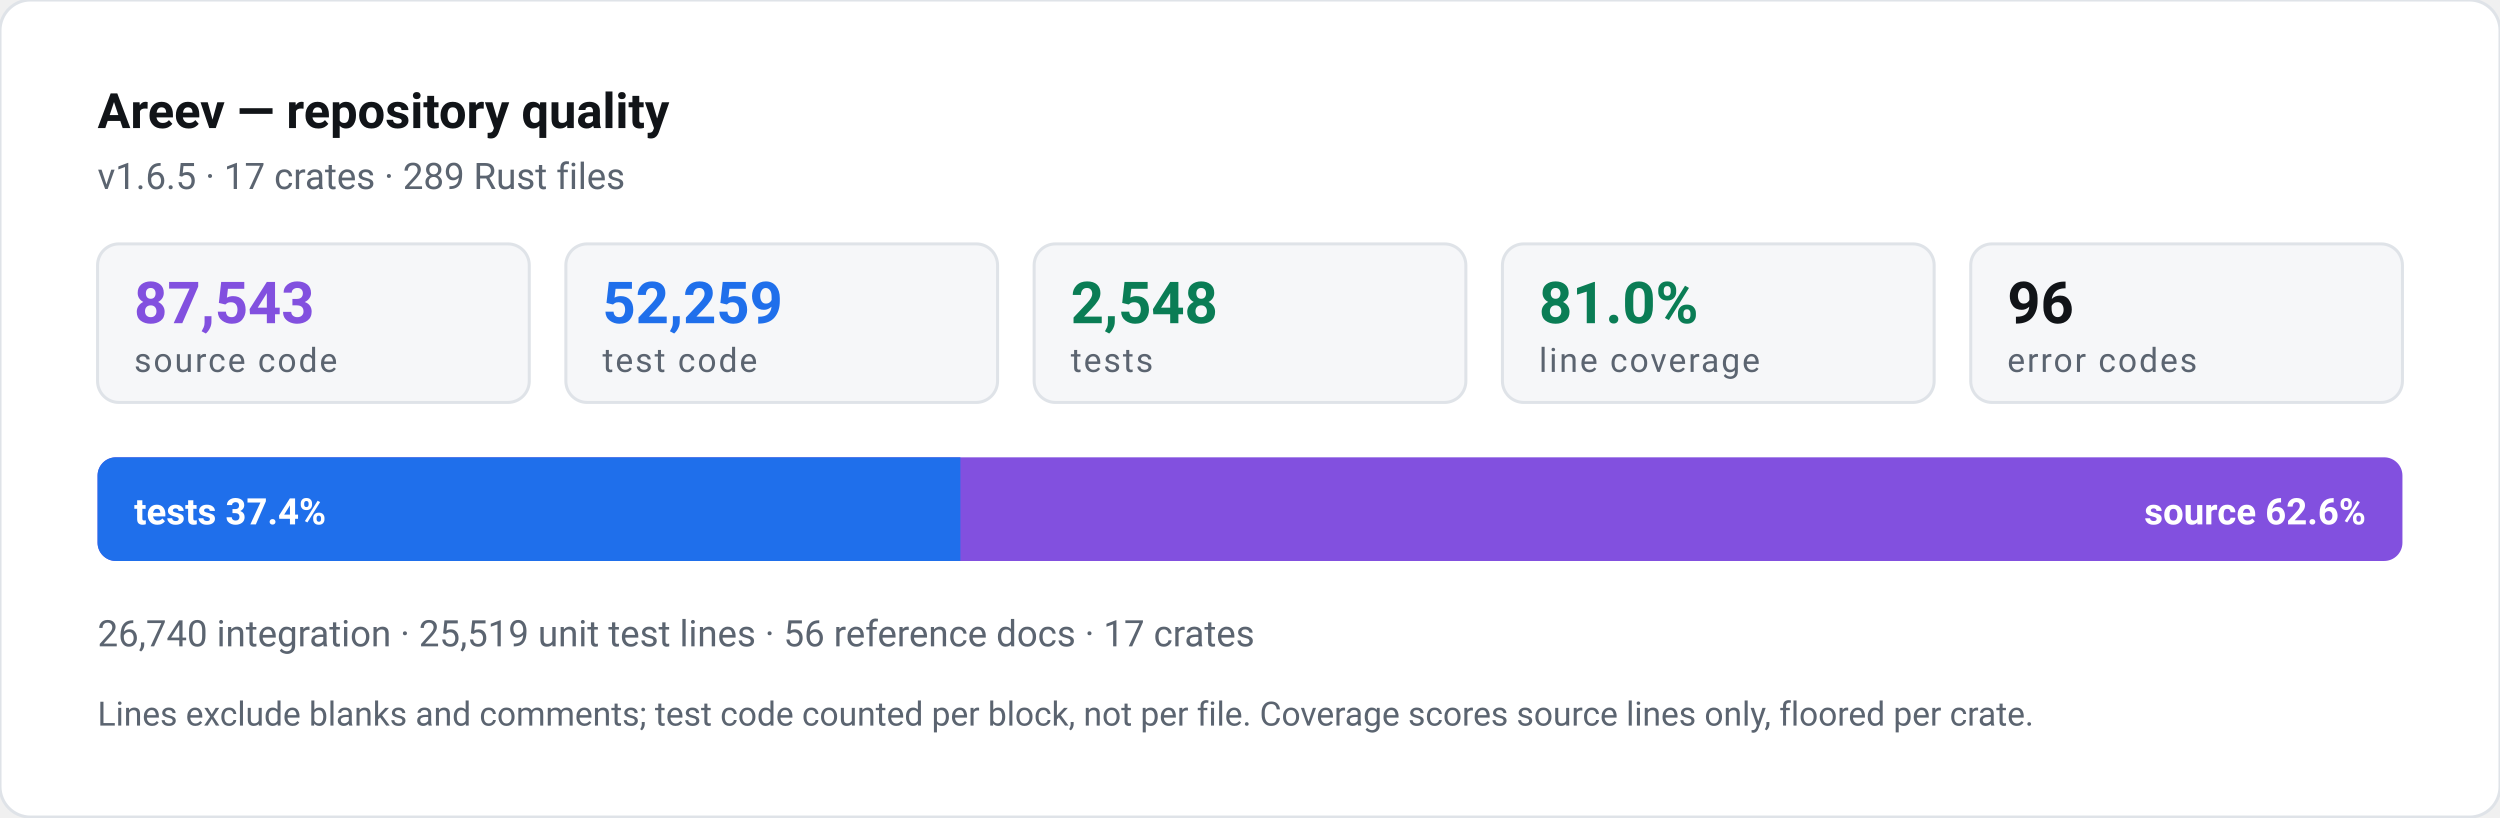
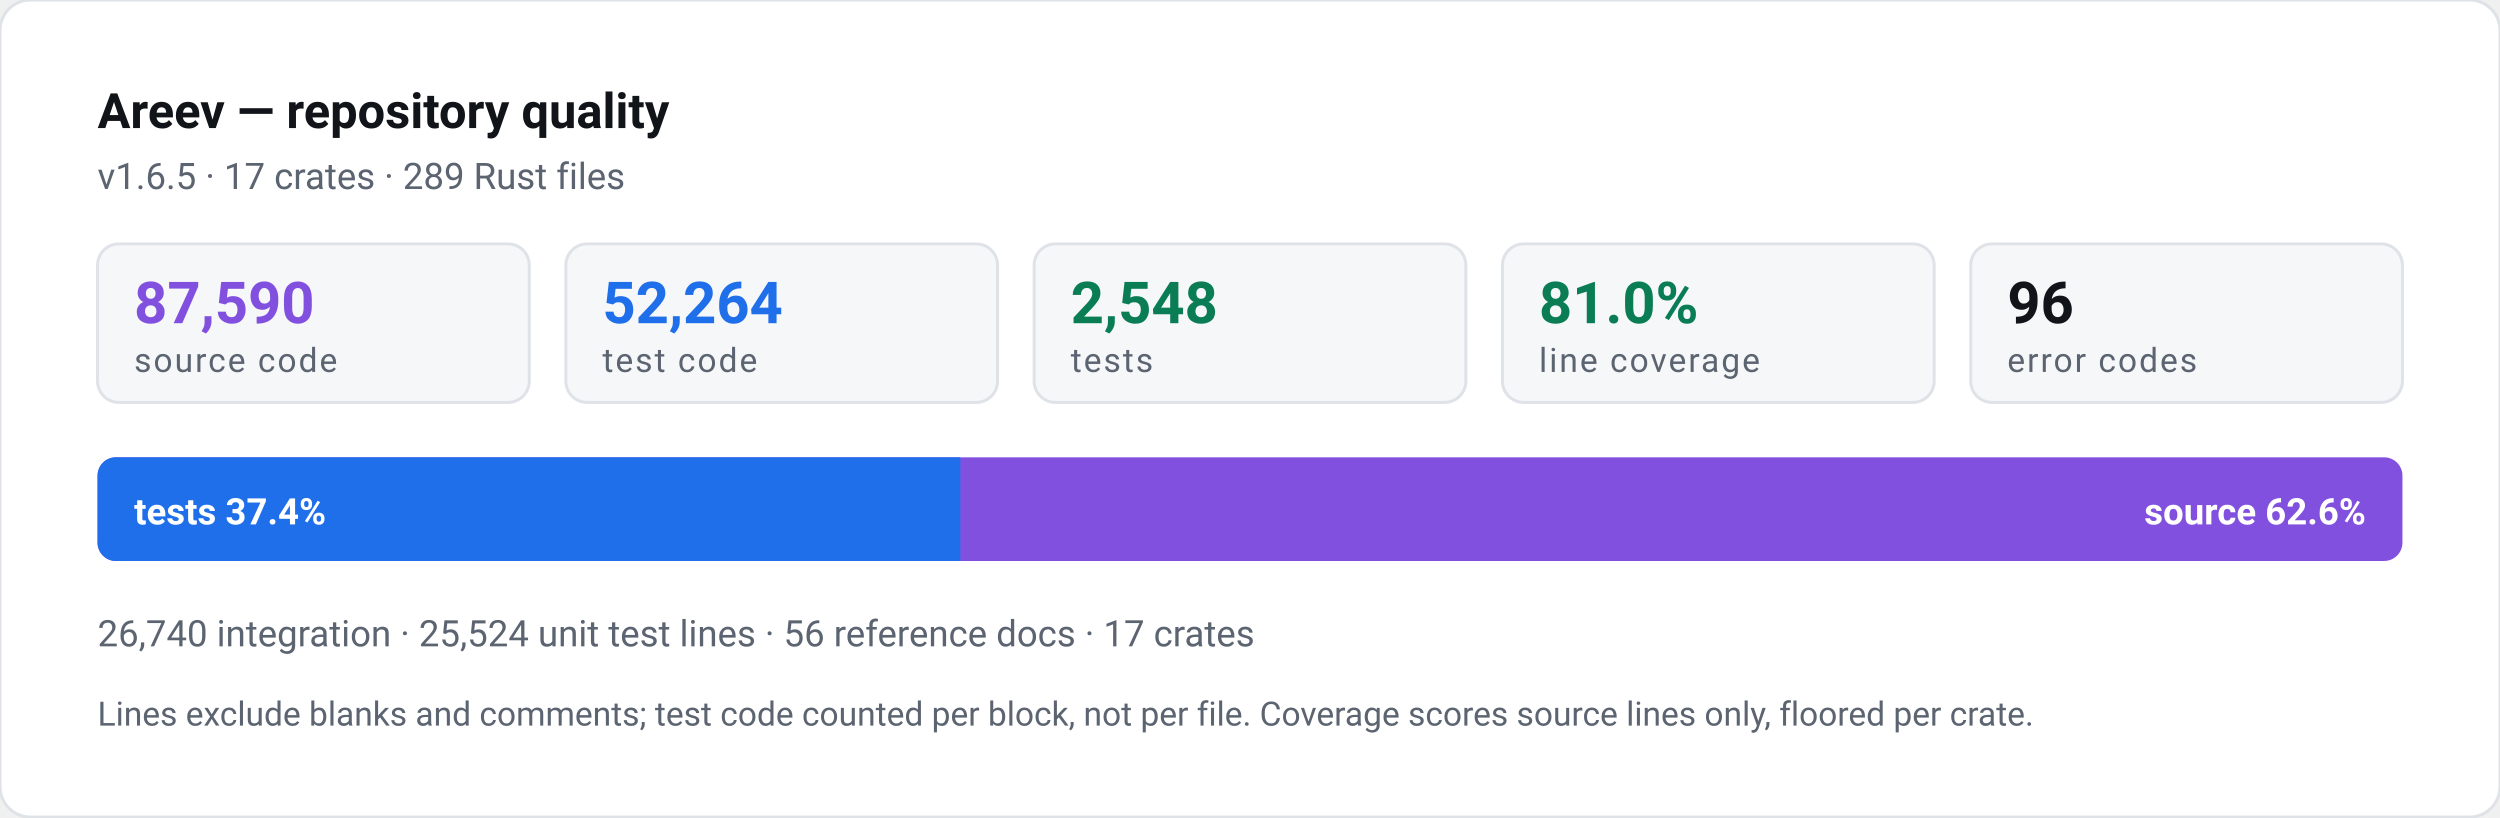
- <svg xmlns="http://www.w3.org/2000/svg" width="820" height="268" viewBox="0 0 820 268" role="img" aria-label="Areev repository quality: 52,259 lines of test code against 87,543 lines of source, 2,548 tests, 81.0% line coverage">
+ <svg xmlns="http://www.w3.org/2000/svg" width="820" height="268" viewBox="0 0 820 268" role="img" aria-label="Areev repository quality: 52,264 lines of test code against 87,590 lines of source, 2,548 tests, 81.0% line coverage">
  <style>text{font-family:ui-sans-serif,-apple-system,"Segoe UI",Roboto,Helvetica,Arial,sans-serif}.n{font-weight:700;font-variant-numeric:tabular-nums}.l{font-size:11px;letter-spacing:.06em;text-transform:uppercase}</style>
  <rect width="820" height="268" rx="10" fill="#ffffff" stroke="#dfe3e8" />
  <text x="32" y="42" class="n" font-size="16" fill="#111418">Areev — repository quality</text>
  <text x="32" y="62" font-size="12" fill="#5b6470">v1.6.5 · 17 crates · 289 Rust files</text>
  <rect x="32.0" y="80" width="141.6" height="52" rx="7" fill="#f6f7f9" stroke="#dfe3e8" />
-   <text x="44.0" y="106" class="n" font-size="19" fill="#8250df">87,543</text>
+   <text x="44.0" y="106" class="n" font-size="19" fill="#8250df">87,590</text>
  <text x="44.0" y="122" class="l" fill="#5b6470">source code</text>
  <rect x="185.6" y="80" width="141.6" height="52" rx="7" fill="#f6f7f9" stroke="#dfe3e8" />
-   <text x="197.6" y="106" class="n" font-size="19" fill="#1f6feb">52,259</text>
+   <text x="197.6" y="106" class="n" font-size="19" fill="#1f6feb">52,264</text>
  <text x="197.6" y="122" class="l" fill="#5b6470">test code</text>
  <rect x="339.2" y="80" width="141.6" height="52" rx="7" fill="#f6f7f9" stroke="#dfe3e8" />
  <text x="351.2" y="106" class="n" font-size="19" fill="#0a7d55">2,548</text>
  <text x="351.2" y="122" class="l" fill="#5b6470">tests</text>
  <rect x="492.8" y="80" width="141.6" height="52" rx="7" fill="#f6f7f9" stroke="#dfe3e8" />
  <text x="504.8" y="106" class="n" font-size="19" fill="#0a7d55">81.0%</text>
  <text x="504.8" y="122" class="l" fill="#5b6470">line coverage</text>
  <rect x="646.4" y="80" width="141.6" height="52" rx="7" fill="#f6f7f9" stroke="#dfe3e8" />
  <text x="658.4" y="106" class="n" font-size="19" fill="#111418">96</text>
  <text x="658.4" y="122" class="l" fill="#5b6470">error codes</text>
  <rect x="32" y="150" width="756" height="34" rx="6" fill="#8250df" />
  <path d="M32 156a6 6 0 0 1 6-6h277v34h-277a6 6 0 0 1-6-6z" fill="#1f6feb" />
  <text x="44" y="172" class="n" font-size="12" fill="#ffffff">tests 37.4%</text>
  <text x="776" y="172" class="n" font-size="12" fill="#ffffff" text-anchor="end">source 62.6%</text>
-   <text x="32" y="212" font-size="12" fill="#5b6470">26,740 integration · 25,519 unit test lines · 56 reference docs · 17 crates</text>
+   <text x="32" y="212" font-size="12" fill="#5b6470">26,740 integration · 25,524 unit test lines · 56 reference docs · 17 crates</text>
  <text x="32" y="238" font-size="11" fill="#5b6470">Lines exclude blanks and comments; test code counted per block, not per file. Coverage scores source lines only, floored per crate.</text>
</svg>
